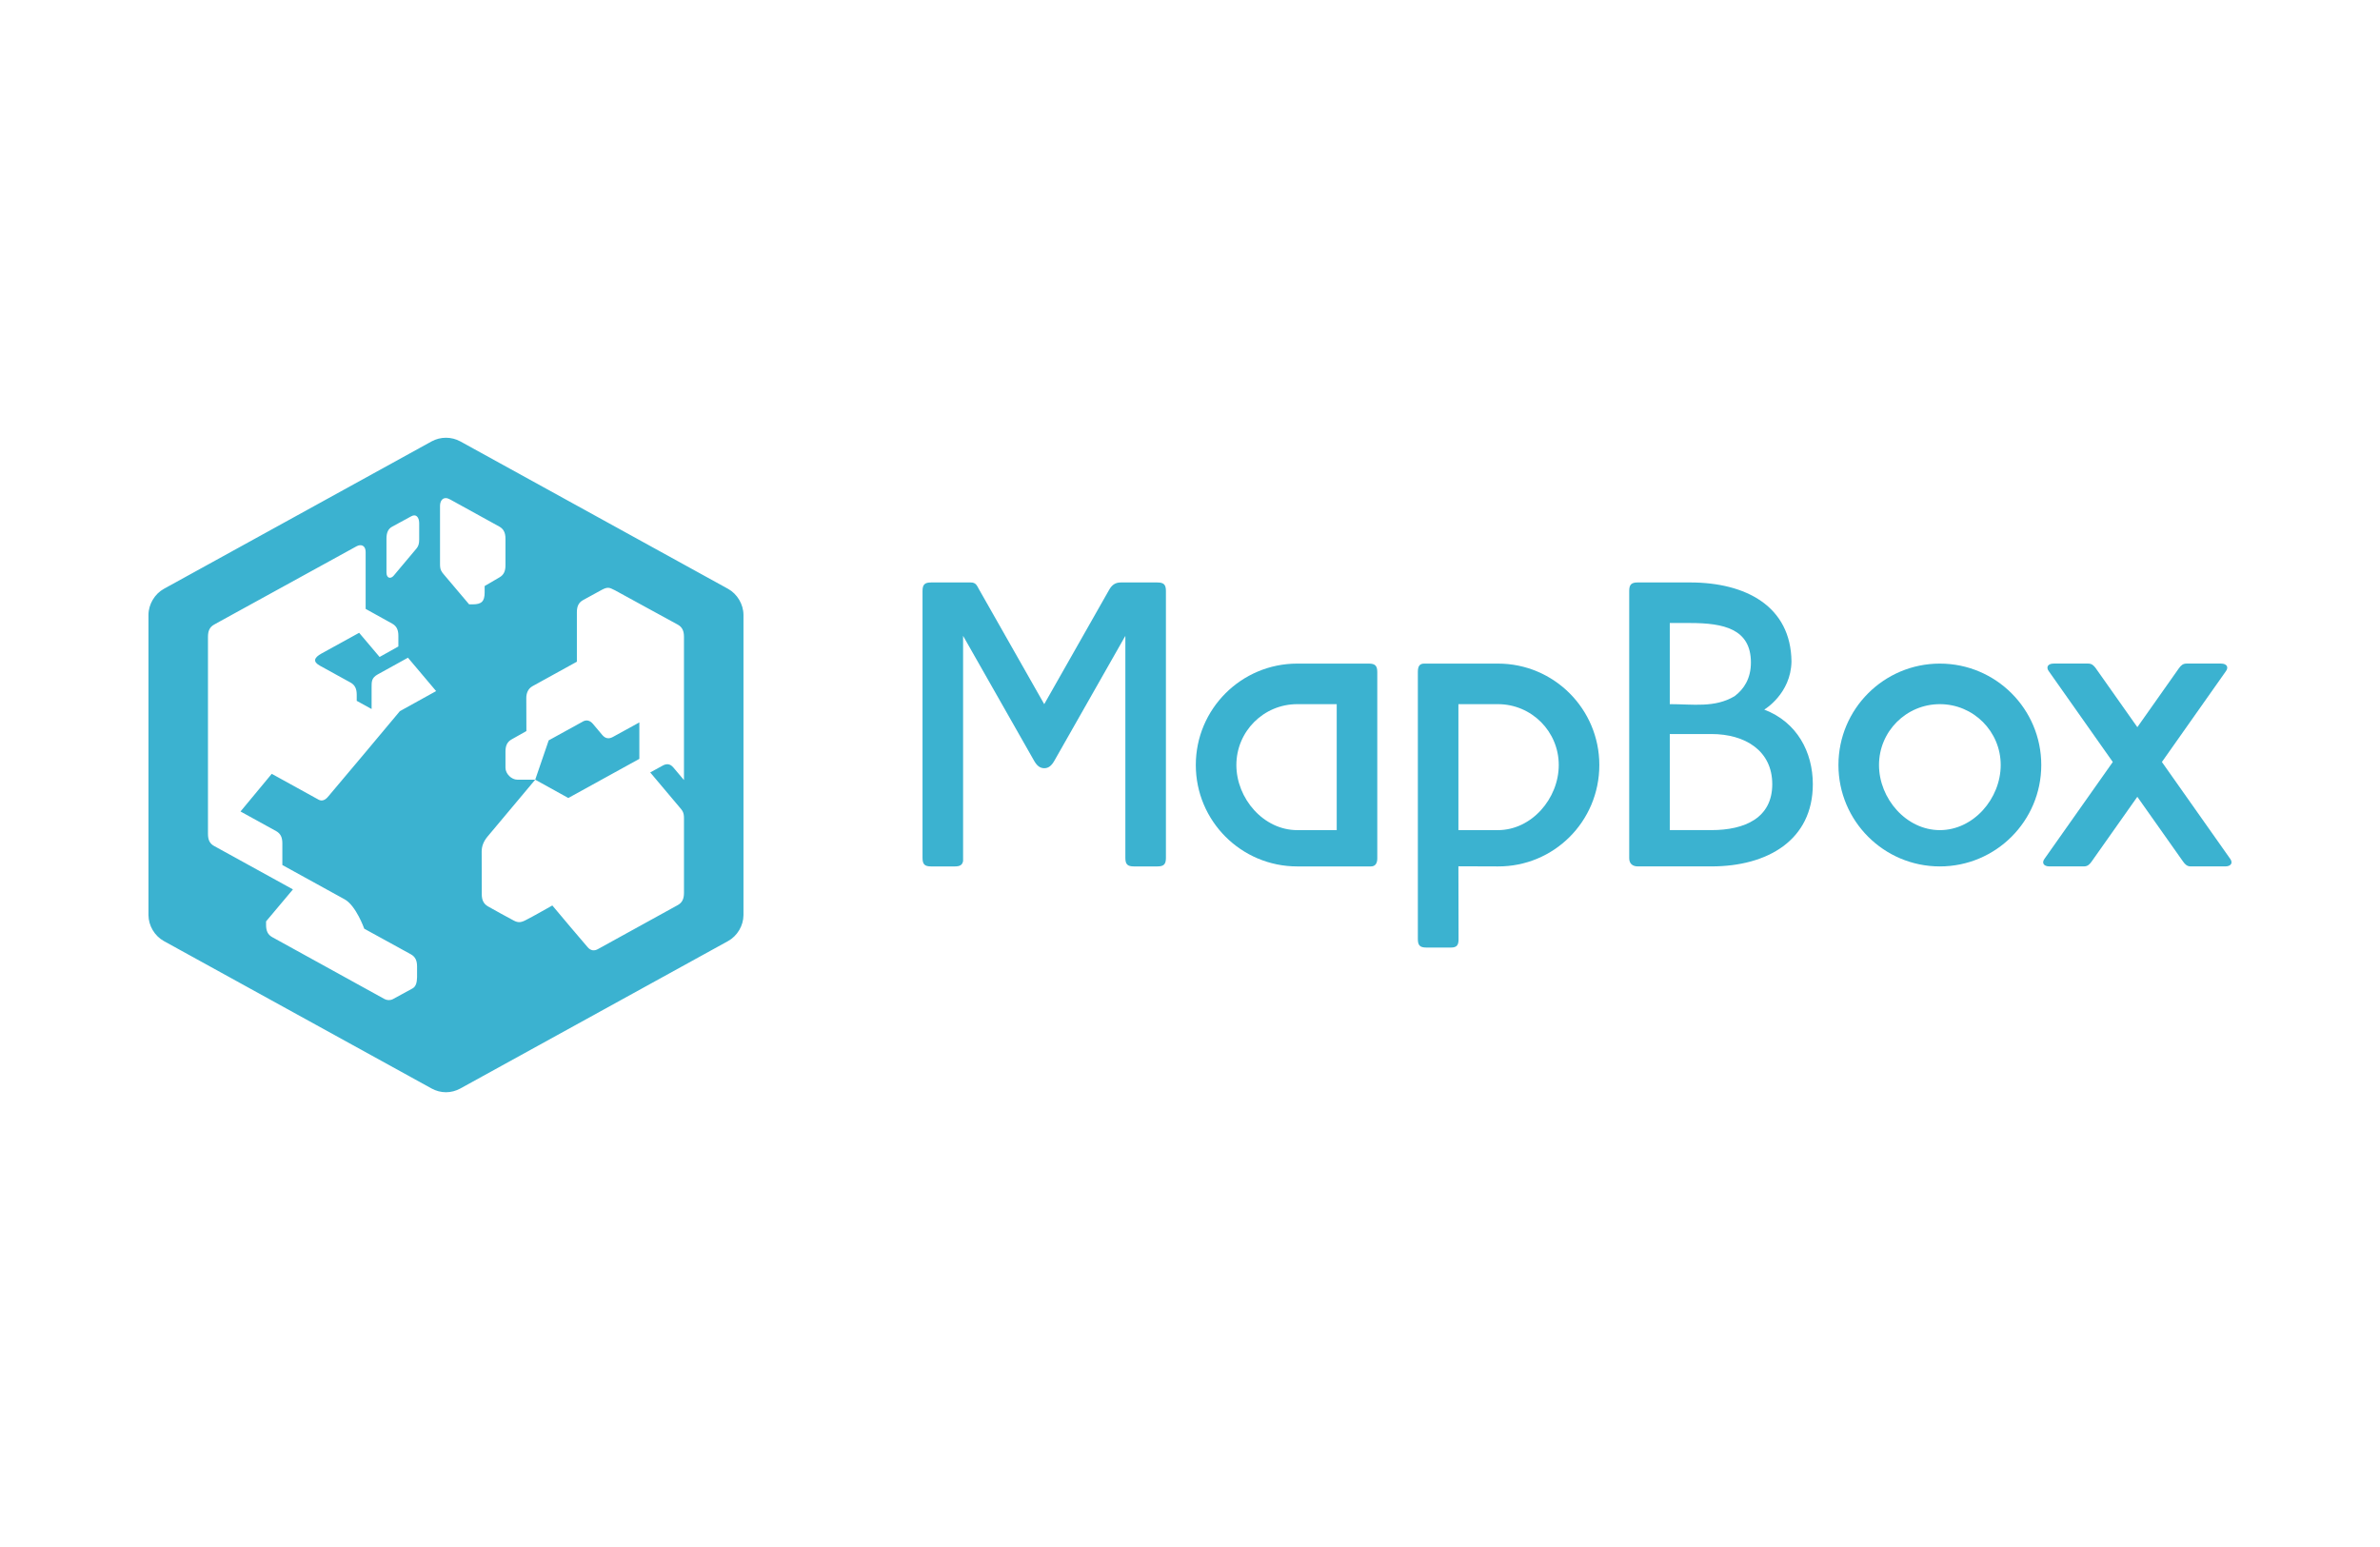
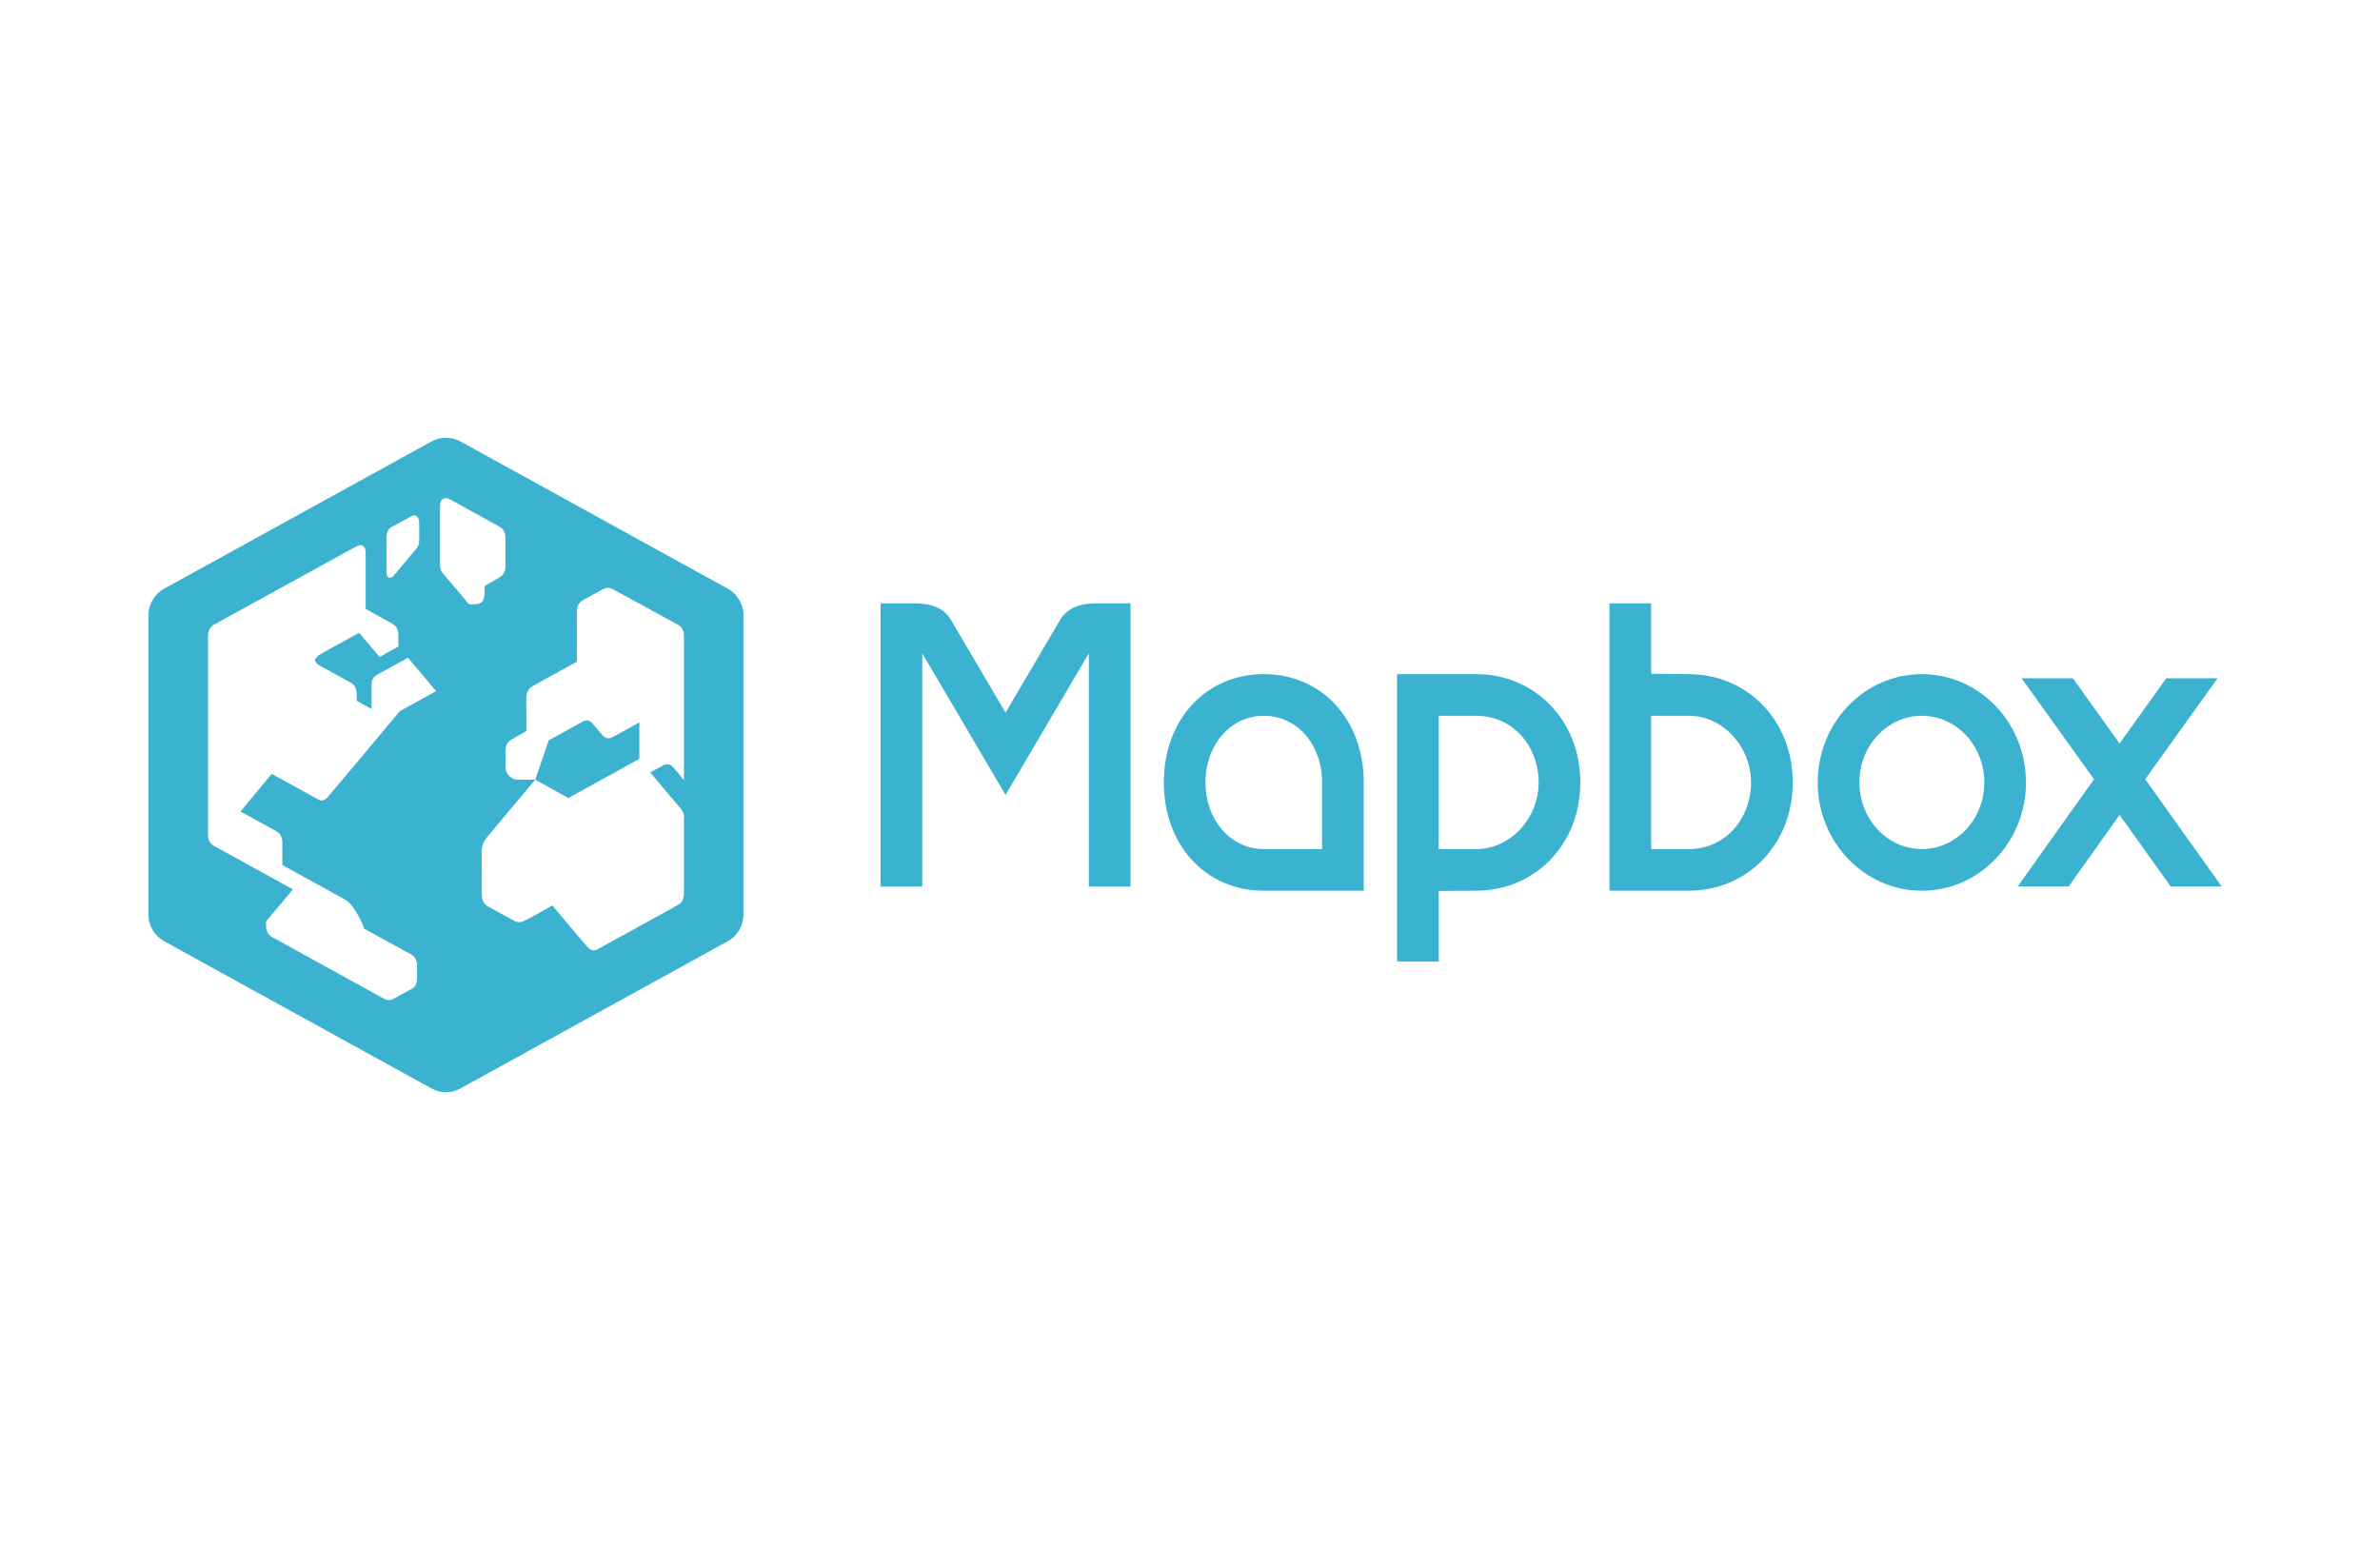
<svg xmlns="http://www.w3.org/2000/svg" width="400" height="260" id="svg11140" version="1.1">
  <defs id="defs11142" />
  <g id="layer1" transform="translate(-120,-472.3622)">
    <rect style="color:#000000;fill:none;stroke:none;stroke-width:1;marker:none;visibility:visible;display:inline;overflow:visible;enable-background:accumulate" id="rect11175" width="400" height="260" x="120" y="472.362" />
-     <g id="g11195" transform="translate(-342.9529,-429.463)">
-       <g style="color:#000000;fill:#3bb2d0;fill-opacity:1;fill-rule:nonzero;stroke:none;stroke-width:55.738;marker:none;visibility:visible;display:inline;overflow:visible;enable-background:accumulate" transform="matrix(0.3588235,0,0,0.3588235,590.3706,1158.102)" id="g25745-8-7-1">
-         <path style="color:#000000;fill:#3bb2d0;fill-opacity:1;fill-rule:nonzero;stroke:none;stroke-width:55.738;marker:none;visibility:visible;display:inline;overflow:visible;enable-background:accumulate" clip-path="none" d="m 252.5,-403.397 c -26.234,0 -47.5,21.266 -47.5,47.5 0,26.234 21.266,47.5 47.5,47.5 l 34.531,-2e-5 c 2.119,-1e-5 2.969,-1.582 2.969,-3.75 l 0,-87.25 c 0,-3 -1,-4 -4,-4 z m 0,19 18.5,0 0,6.844 0,45.312 0,6.844 -18.5,0 c -15.74,0 -28.5,-14.76 -28.5,-30.5 0,-15.74 12.76,-28.5 28.5,-28.5 z" id="path24740-2-4-5" />
-         <path style="color:#000000;fill:#3bb2d0;fill-opacity:1;fill-rule:nonzero;stroke:none;stroke-width:55.738;marker:none;visibility:visible;display:inline;overflow:visible;enable-background:accumulate" d="m 81,-441.397 c -3,0 -4,1 -4,4 l 0,125 c 0,3 1,4 4,4 l 11.125,0 c 2.444,0 3.545,-0.694 3.875,-2.562 l 0,-105.438 33.25,58.5 c 1.326,2.333 2.75,3.487 4.75,3.5 2,0.013 3.424,-1.167 4.75,-3.5 l 33.25,-58.5 0,104 c 0,3 1,4 4,4 l 11,0 c 3,0 4,-1 4,-4 l 0,-125 c 0,-3 -1,-4 -4,-4 l -17.125,0 c -2.495,0 -4.145,1.069 -5.5,3.5 l -30.375,53.5 -30.438,-53.594 c -1.131,-1.991 -1.504,-3.406 -4,-3.406 z" id="path24742-8-9-0" />
-         <path style="color:#000000;fill:#3bb2d0;fill-opacity:1;fill-rule:nonzero;stroke:none;stroke-width:55.738;marker:none;visibility:visible;display:inline;overflow:visible;enable-background:accumulate" clip-path="none" d="m 311.969,-403.397 c -2.201,-3.2e-4 -2.969,1.312 -2.969,3.938 l 0,125.062 c 0,3 0.996,4 4.016,4 l 11.51,0 c 2.749,0 3.546,-1.181 3.541,-3.875 L 328,-308.459 c 6.077,0.036 12.586,0.036 18.5,0.062 26.121,0.118 47.5,-20.962 47.5,-47.5 0,-26.234 -21.266,-47.526 -47.5,-47.5 -11.541,0.012 -23.003,0.002 -34.531,0 z m 16.031,19 18.5,0 c 15.74,0 28.5,12.76 28.5,28.5 0,15.74 -12.76,30.5 -28.5,30.5 l -18.5,0 z" id="path24744-0-3-6" />
-         <path clip-path="none" id="path24746-2-46-5" d="m 553.5,-403.397 c 26.234,0 47.5,21.266 47.5,47.5 0,26.234 -21.266,47.5 -47.5,47.5 -26.234,0 -47.5,-21.266 -47.5,-47.5 0,-26.234 21.266,-47.5 47.5,-47.5 z m 0,19 c -15.74,0 -28.5,12.76 -28.5,28.5 0,15.74 12.76,30.5 28.5,30.5 15.74,0 28.5,-14.76 28.5,-30.5 0,-15.74 -12.76,-28.5 -28.5,-28.5 z" style="color:#000000;fill:#3bb2d0;fill-opacity:1;fill-rule:nonzero;stroke:none;stroke-width:55.738;marker:none;visibility:visible;display:inline;overflow:visible;enable-background:accumulate" />
-         <path id="path24748-0-4-3" d="m 412,-441.406 c -3,0 -4,1 -4,4 l 0,125.156 c 0,2.549 1.574,3.844 4.031,3.844 l 34.469,0 c 26.234,0 47.5,-12.266 47.5,-38.5 0,-15.083 -7.419,-29.095 -22.75,-34.938 0,0 12.479,-7.371 12.75,-22.5 -0.24,-25.916 -21.415,-37.062 -47.5,-37.062 z m 15,19 9.5,0 c 15.74,0 28.5,2.76 28.5,18.5 0,7.509 -3.281,12.505 -7.656,15.781 -9.309,5.536 -19.343,3.719 -30.344,3.719 z m 0,52 19.5,0 c 15.74,0 28.5,7.76 28.5,23.5 0,15.74 -12.76,21.5 -28.5,21.5 -6.472,9e-5 -13.007,0 -19.5,0 z" style="color:#000000;fill:#3bb2d0;fill-opacity:1;fill-rule:nonzero;stroke:none;stroke-width:55.738;marker:none;visibility:visible;display:inline;overflow:visible;enable-background:accumulate" />
-         <path id="path9206-2-0-9-1-1" d="m 606.812,-403.406 c -2.691,0 -3.733,1.668 -2.25,3.625 l 29.938,42.472 -31.938,45.278 c -1.483,1.957 -0.441,3.625 2.25,3.625 l 16.156,0 c 1.674,0 2.621,-0.858 3.625,-2.281 l 21.397,-30.322 21.416,30.322 c 1.004,1.424 1.951,2.281 3.625,2.281 l 16.156,0 c 2.691,0 3.733,-1.668 2.25,-3.625 L 657.5,-357.312 l 29.938,-42.469 c 1.483,-1.957 0.441,-3.625 -2.25,-3.625 l -16.156,0 c -1.674,0 -2.621,0.858 -3.625,2.281 l -19.405,27.508 -19.407,-27.508 c -1.004,-1.424 -1.951,-2.281 -3.625,-2.281 z" style="color:#000000;fill:#3bb2d0;fill-opacity:1;fill-rule:nonzero;stroke:none;stroke-width:55.738;marker:none;visibility:visible;display:inline;overflow:visible;enable-background:accumulate" />
-       </g>
+     <g id="g11195" transform="translate(-342.9529,-429.463)" style="fill:#3bb2d0;fill-opacity:1">
+       <g style="color:#000000;fill:#3bb2d0;fill-opacity:1;fill-rule:nonzero;stroke:none;stroke-width:55.738;marker:none;visibility:visible;display:inline;overflow:visible;enable-background:accumulate" transform="matrix(0.3588235,0,0,0.3588235,590.3706,1158.102)" id="g25745-8-7-1" />
      <g style="color:#000000;fill:#3bb2d0;fill-opacity:1;fill-rule:nonzero;stroke:none;stroke-width:40;marker:none;visibility:visible;display:inline;overflow:visible;enable-background:accumulate" transform="matrix(0.5,0,0,0.5,486.1202,922.787)" id="g3909-0">
        <g style="color:#000000;fill:#3bb2d0;fill-opacity:1;fill-rule:nonzero;stroke:none;stroke-width:40;marker:none;visibility:visible;display:inline;overflow:visible;enable-background:accumulate" id="g3901-1">
          <path style="font-size:medium;font-style:normal;font-variant:normal;font-weight:normal;font-stretch:normal;text-indent:0;text-align:start;text-decoration:none;line-height:normal;letter-spacing:normal;word-spacing:normal;text-transform:none;direction:ltr;block-progression:tb;writing-mode:lr-tb;text-anchor:start;baseline-shift:baseline;color:#000000;fill:#3bb2d0;fill-opacity:1;fill-rule:nonzero;stroke:none;stroke-width:40;marker:none;visibility:visible;display:inline;overflow:visible;enable-background:accumulate;font-family:Sans;-inkscape-font-specification:Sans" d="m -274.969,-330 c -1.683,-0.01 -3.366,0.414 -4.844,1.219 l -90,49.562 c -1.559,0.856 -2.844,2.159 -3.75,3.688 -0.906,1.529 -1.435,3.284 -1.438,5.062 l 0,100.906 c 0.006,3.557 2.07,7.038 5.188,8.75 l 90,49.562 c 1.467,0.805 3.14,1.25 4.812,1.25 1.673,0 3.345,-0.445 4.812,-1.25 l 90,-49.562 c 3.118,-1.712 5.182,-5.193 5.188,-8.75 l 0,-100.906 c -0.003,-1.779 -0.531,-3.534 -1.438,-5.062 -0.906,-1.529 -2.191,-2.831 -3.75,-3.688 l -90,-49.562 c -1.459,-0.795 -3.119,-1.218 -4.781,-1.219 z m -0.094,20.281 c 0.423,0.005 0.912,0.162 1.469,0.469 5.503,3.031 11.006,6.045 16.5,9.094 1.523,0.845 2.094,2.145 2.094,4.094 l 0,8.938 c 0,1.925 -0.552,3.221 -2.031,4.062 l -4.969,2.906 0,2.156 c 0,3 -1.044,4 -4,4 l -1.219,0 -8.406,-9.938 c -0.868,-1.026 -1.375,-1.62 -1.375,-3.531 l 0,-19.594 c 0,-1.458 0.668,-2.67 1.938,-2.656 z m -10.5,5.812 c 0.964,0.073 1.562,1.124 1.562,2.719 l 0,5.438 c 0,1.509 -0.319,2.211 -0.875,2.938 l -6.562,7.812 -1.094,1.312 c -1.106,1.319 -2.469,0.872 -2.469,-1 l 0,-11.406 c 0,-1.906 0.527,-3.326 2,-4.062 l 6.375,-3.469 c 0.395,-0.216 0.741,-0.305 1.062,-0.281 z m -18.375,10.031 c 1.063,-0.088 1.938,0.631 1.938,2.312 l 0,19.094 8.906,4.938 c 1.526,0.84 2.094,2.145 2.094,4.094 l 0,3.594 -6.312,3.531 -6.875,-8.125 -12.656,6.969 c -2.479,1.365 -3.032,2.736 -0.469,4.125 l 10.219,5.625 c 1.526,0.84 2.094,2.145 2.094,4.094 l 0,2.062 5,2.75 0,-7.188 c 0,-2 -0.068,-3.275 2.094,-4.469 l 10.125,-5.594 9.469,11.219 -12.188,6.75 c -8.054,9.611 -16.072,19.254 -24.188,28.812 -0.979,1.163 -2.096,1.504 -3.125,0.938 -5.665,-3.12 -10.265,-5.646 -15.75,-8.688 l -10.5,12.656 c 3.992,2.194 7.987,4.382 11.969,6.594 1.523,0.846 2.094,2.145 2.094,4.094 l 0,7.312 20.938,11.531 c 3.839,2.108 6.594,9.875 6.594,9.875 l 15.656,8.594 c 1.526,0.84 2.094,2.145 2.094,4.094 l 0,3.656 c -0.059,1.704 -0.326,3.076 -1.562,3.75 l -6.531,3.562 c -0.887,0.484 -2.012,0.444 -2.875,-0.031 L -333.375,-162.125 c -1.526,-0.84 -2.094,-2.145 -2.094,-4.094 l 0,-1.219 9.031,-10.75 -26.5,-14.594 c -1.526,-0.84 -2.062,-2.123 -2.062,-4.094 l 0,-49.438 0,-5.594 0,-8.375 0,-2.781 c 0,-1.949 0.537,-3.285 2.062,-4.125 l 1.906,-1.062 c 15.508,-8.515 46,-25.281 46,-25.281 0.369,-0.203 0.739,-0.314 1.094,-0.344 z m 83.438,14.312 c 0.602,0 1.267,0.292 2.312,0.844 7.014,3.876 14.072,7.671 21.094,11.531 1.526,0.84 2.094,2.145 2.094,4.094 l 0,48.156 -3.562,-4.219 c -1.113,-1.318 -2.318,-1.335 -3.562,-0.656 l -4.219,2.312 9.844,11.688 c 0.955,1.134 1.5,1.676 1.5,3.688 l 0,25.125 c 0,1.949 -0.568,3.254 -2.094,4.094 l -26.875,14.812 c -1.15,0.633 -2.384,0.553 -3.406,-0.656 -3.637,-4.301 -7.81,-9.108 -11.875,-14.031 -3.001,1.659 -6.086,3.475 -9.094,5 -1.534,0.778 -2.495,0.829 -4,0 -2.656,-1.464 -5.591,-2.979 -8.531,-4.688 -1.506,-0.875 -2.094,-2.176 -2.094,-4.125 -0.01,-4.781 -0.04,-9.472 -0.031,-14.344 0.003,-1.628 0.562,-3.323 1.969,-5 l 16.031,-19.125 -6,0 c -2,0 -4,-2 -4,-4 l 0,-5.469 c 0,-1.949 0.57,-3.25 2.094,-4.094 0.979,-0.542 4.938,-2.781 4.938,-2.781 l -0.031,-11.125 c -0.004,-1.398 0.474,-3.076 2.094,-3.969 l 14.906,-8.219 0,-16.625 c 0,-1.949 0.571,-3.248 2.094,-4.094 1.864,-1.034 4.175,-2.282 6.281,-3.438 0.908,-0.48 1.5,-0.688 2.125,-0.688 z m -24.5,64.5 11.125,6.156 23.875,-13.156 0,-12.25 -8.875,4.875 c -1.243,0.688 -2.452,0.669 -3.562,-0.625 l -3.156,-3.75 c -0.979,-1.163 -2.037,-1.379 -3.125,-0.938 l -11.75,6.469 -4.531,13.219 z" transform="translate(378.5714,435.2193)" id="path5629-7-4-9" />
          <g id="g4587-2-5" transform="translate(593.5714,657.809)" style="color:#000000;fill:#3bb2d0;fill-opacity:1;fill-rule:nonzero;stroke:none;stroke-width:40;marker:none;visibility:visible;display:inline;overflow:visible;enable-background:accumulate" />
        </g>
      </g>
    </g>
+     <g id="g3085" transform="matrix(0.7,0,0,0.7,80.4,283.6997)">
+       <path id="path4479" d="m 268,414.375 0,68 10,0 0,-56 20,34 20,-34 0,56 10,0 0,-68 -8,0 c -4,-0.013 -7.142,1 -8.906,4 L 298,440.625 284.906,418.375 c -1.765,-3 -4.906,-4.013 -8.906,-4 l -8,0 z" style="fill:#3bb2d0;fill-opacity:1;fill-rule:nonzero;stroke:none" />
+       <path style="fill:#3bb2d0;fill-opacity:1;fill-rule:nonzero;stroke:none" d="m 443,414.375 0,69 19,0 c 14,0 25,-11 25,-26 0,-15 -11,-26 -25,-26 -3.166,0.013 -5.747,-0.107 -9,-0.094 l 0,-16.906 -10,0 z m 10,27 9,0 c 8.418,0 15,7.589 15,16 0,8.411 -5.893,16 -15,16 l -9,0 0,-32 z" id="path4477" />
+       <path style="fill:#3bb2d0;fill-opacity:1;fill-rule:nonzero;stroke:none" d="m 360,431.375 c -14,0 -24,11 -24,26 0,15 10,26 24,26 l 24,0 0,-26 c 0,-15 -10,-26 -24,-26 z m 0,10 c 8,0 14,6.893 14,16 l 0,16 -14,0 c -8,0 -14,-7.013 -14,-16 -10e-6,-9 6,-16 14,-16 z" id="path4475" />
+       <path style="fill:#3bb2d0;fill-opacity:1;fill-rule:nonzero;stroke:none" d="m 392,431.375 0,69 10,0 0,-16.938 c 3.253,0.013 5.834,-0.076 9,-0.062 14,0 25,-11 25,-26 0,-15 -11,-26 -25,-26 l -19,0 z m 10,10 9,0 c 9.107,0 15,7.589 15,16 0,8.411 -6.582,16 -15,16 l -9,0 0,-32 z" id="path4473" />
+       <path style="fill:#3bb2d0;fill-opacity:1;fill-rule:nonzero;stroke:none" d="m 518,431.375 c -13.807,0 -25,11.641 -25,26 0,14.359 11.193,26 25,26 13.807,0 25,-11.641 25,-26 0,-14.359 -11.193,-26 -25,-26 z m 0,10 c 8.284,0 15,7.163 15,16 0,8.837 -6.716,16 -15,16 -8.284,0 -15,-7.163 -15,-16 0,-8.837 6.716,-16 15,-16 z" id="path4471" />
+       <path style="fill:#3bb2d0;fill-opacity:1;fill-rule:nonzero;stroke:none" d="m 541.938,432.362 17.406,24.25 -18.344,25.75 12.25,0 12.219,-17.188 12.281,17.188 12.25,0 -18.375,-25.75 17.375,-24.25 -12.312,0 -11.219,15.656 L 554.25,432.362 z" id="path4469" />
+     </g>
  </g>
</svg>
